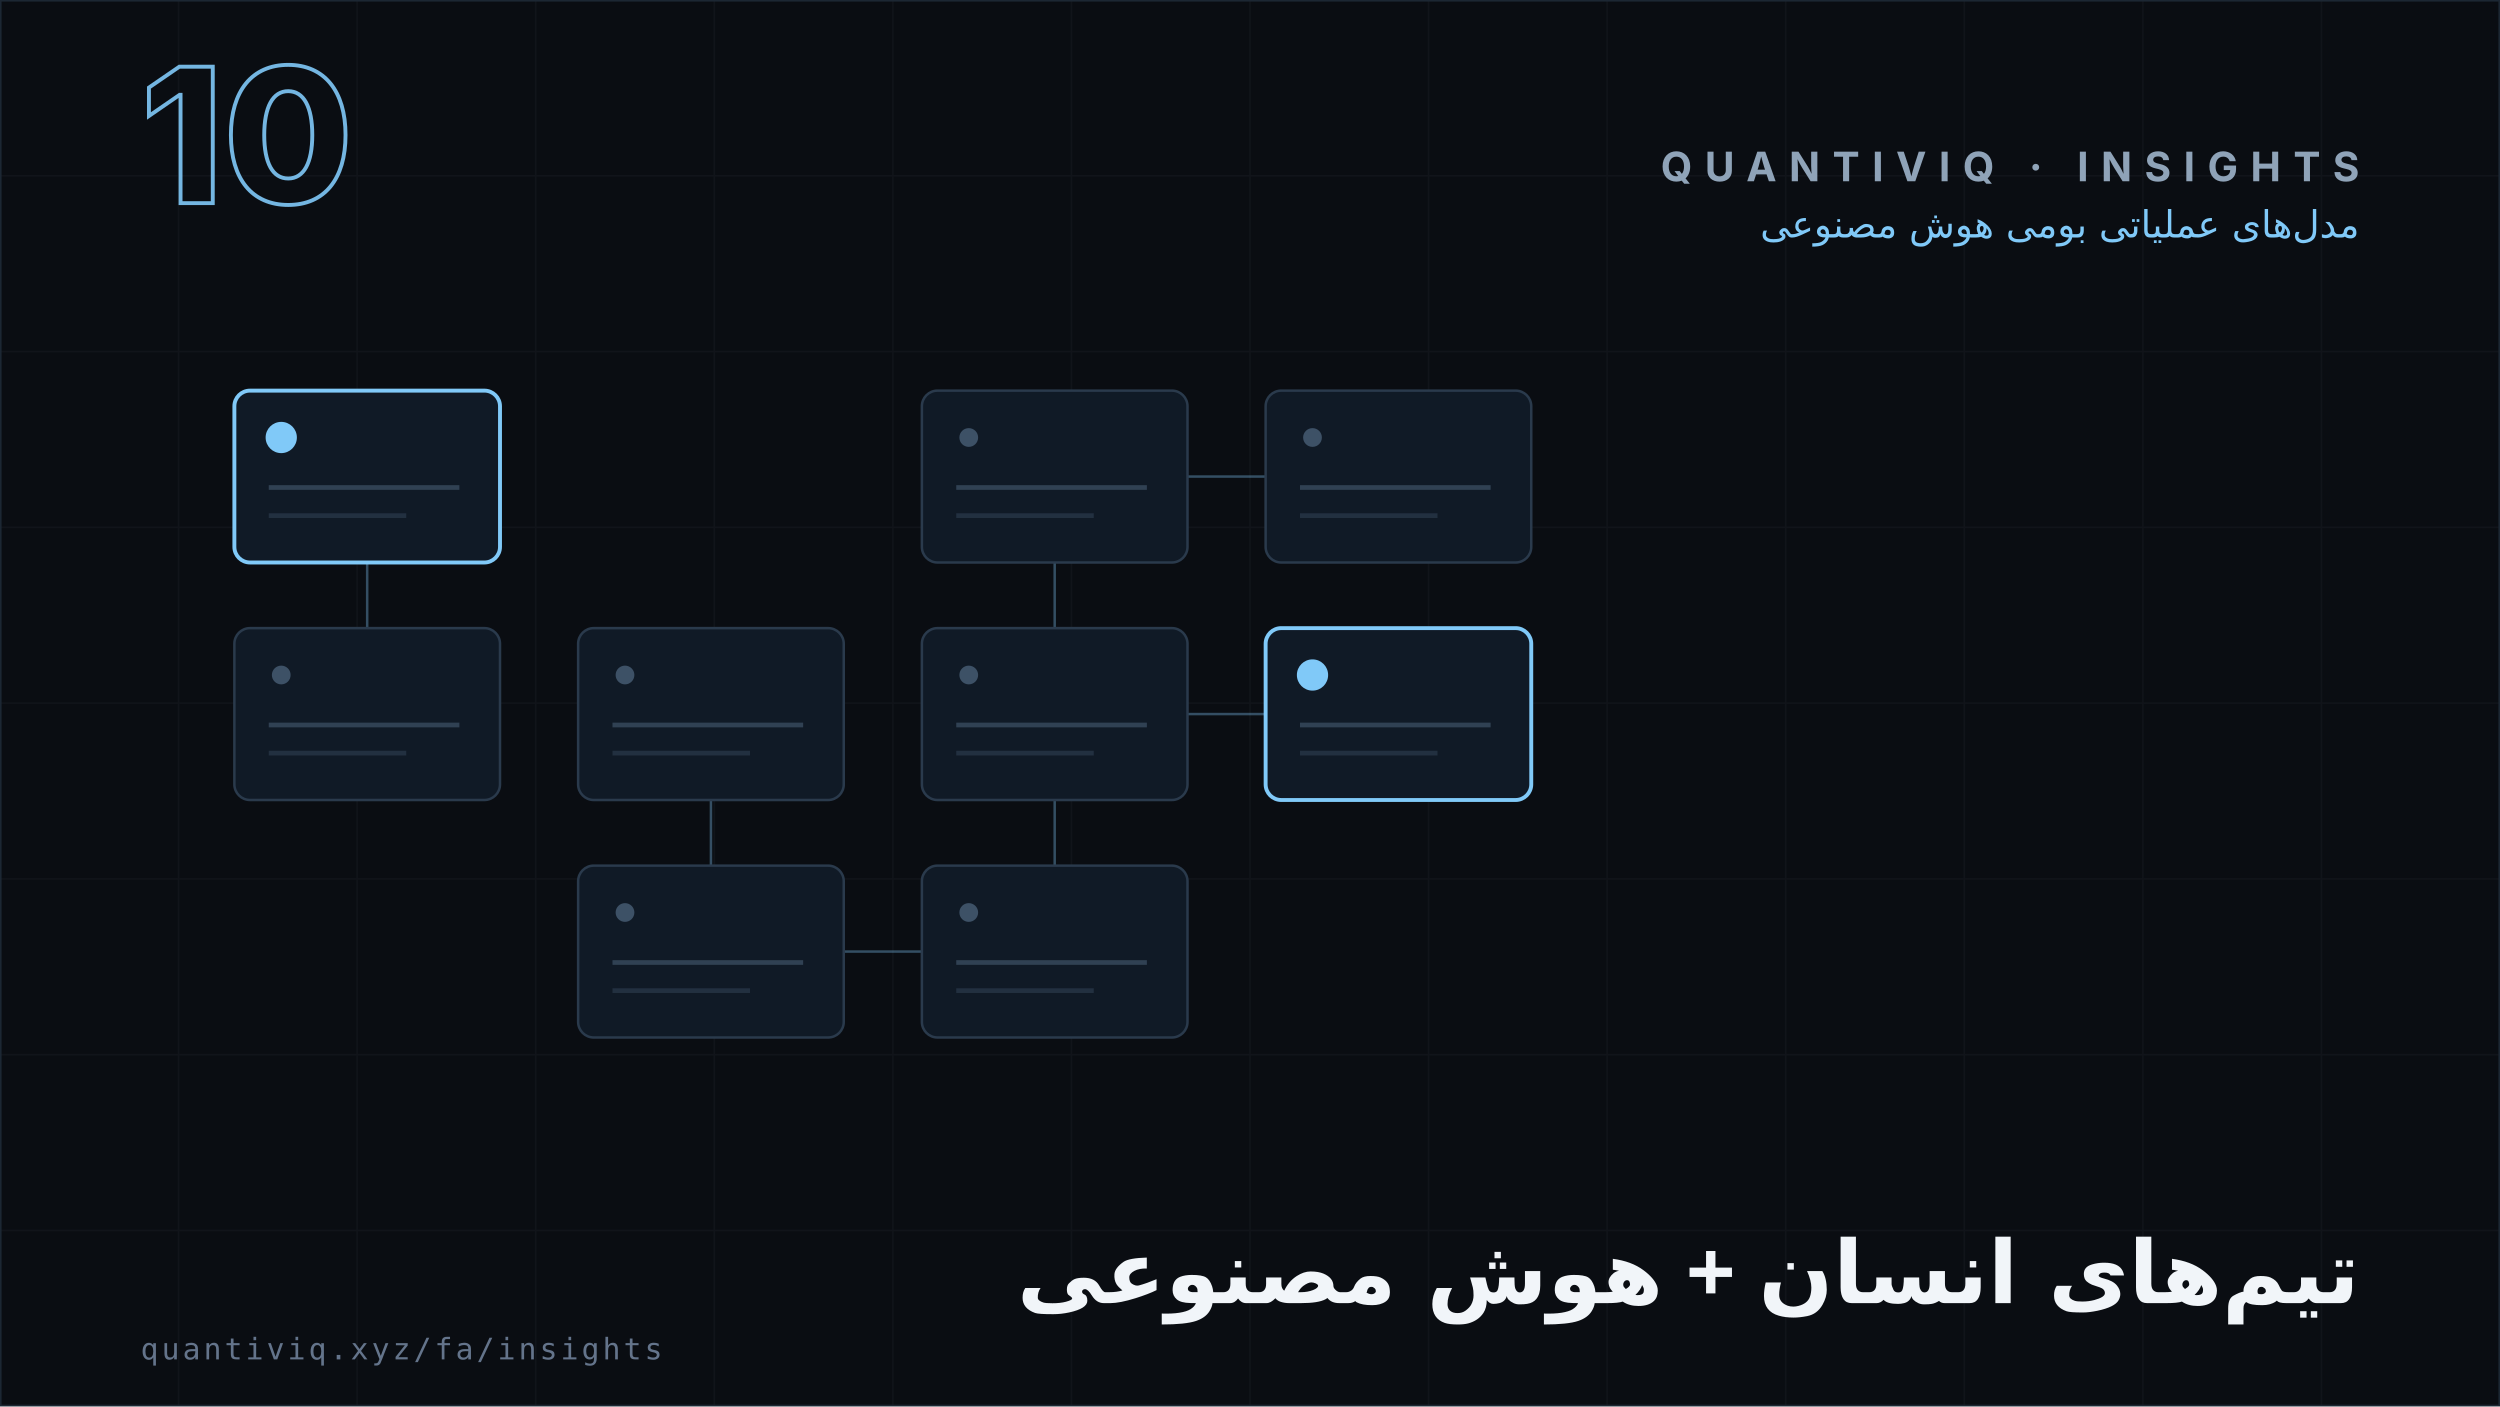
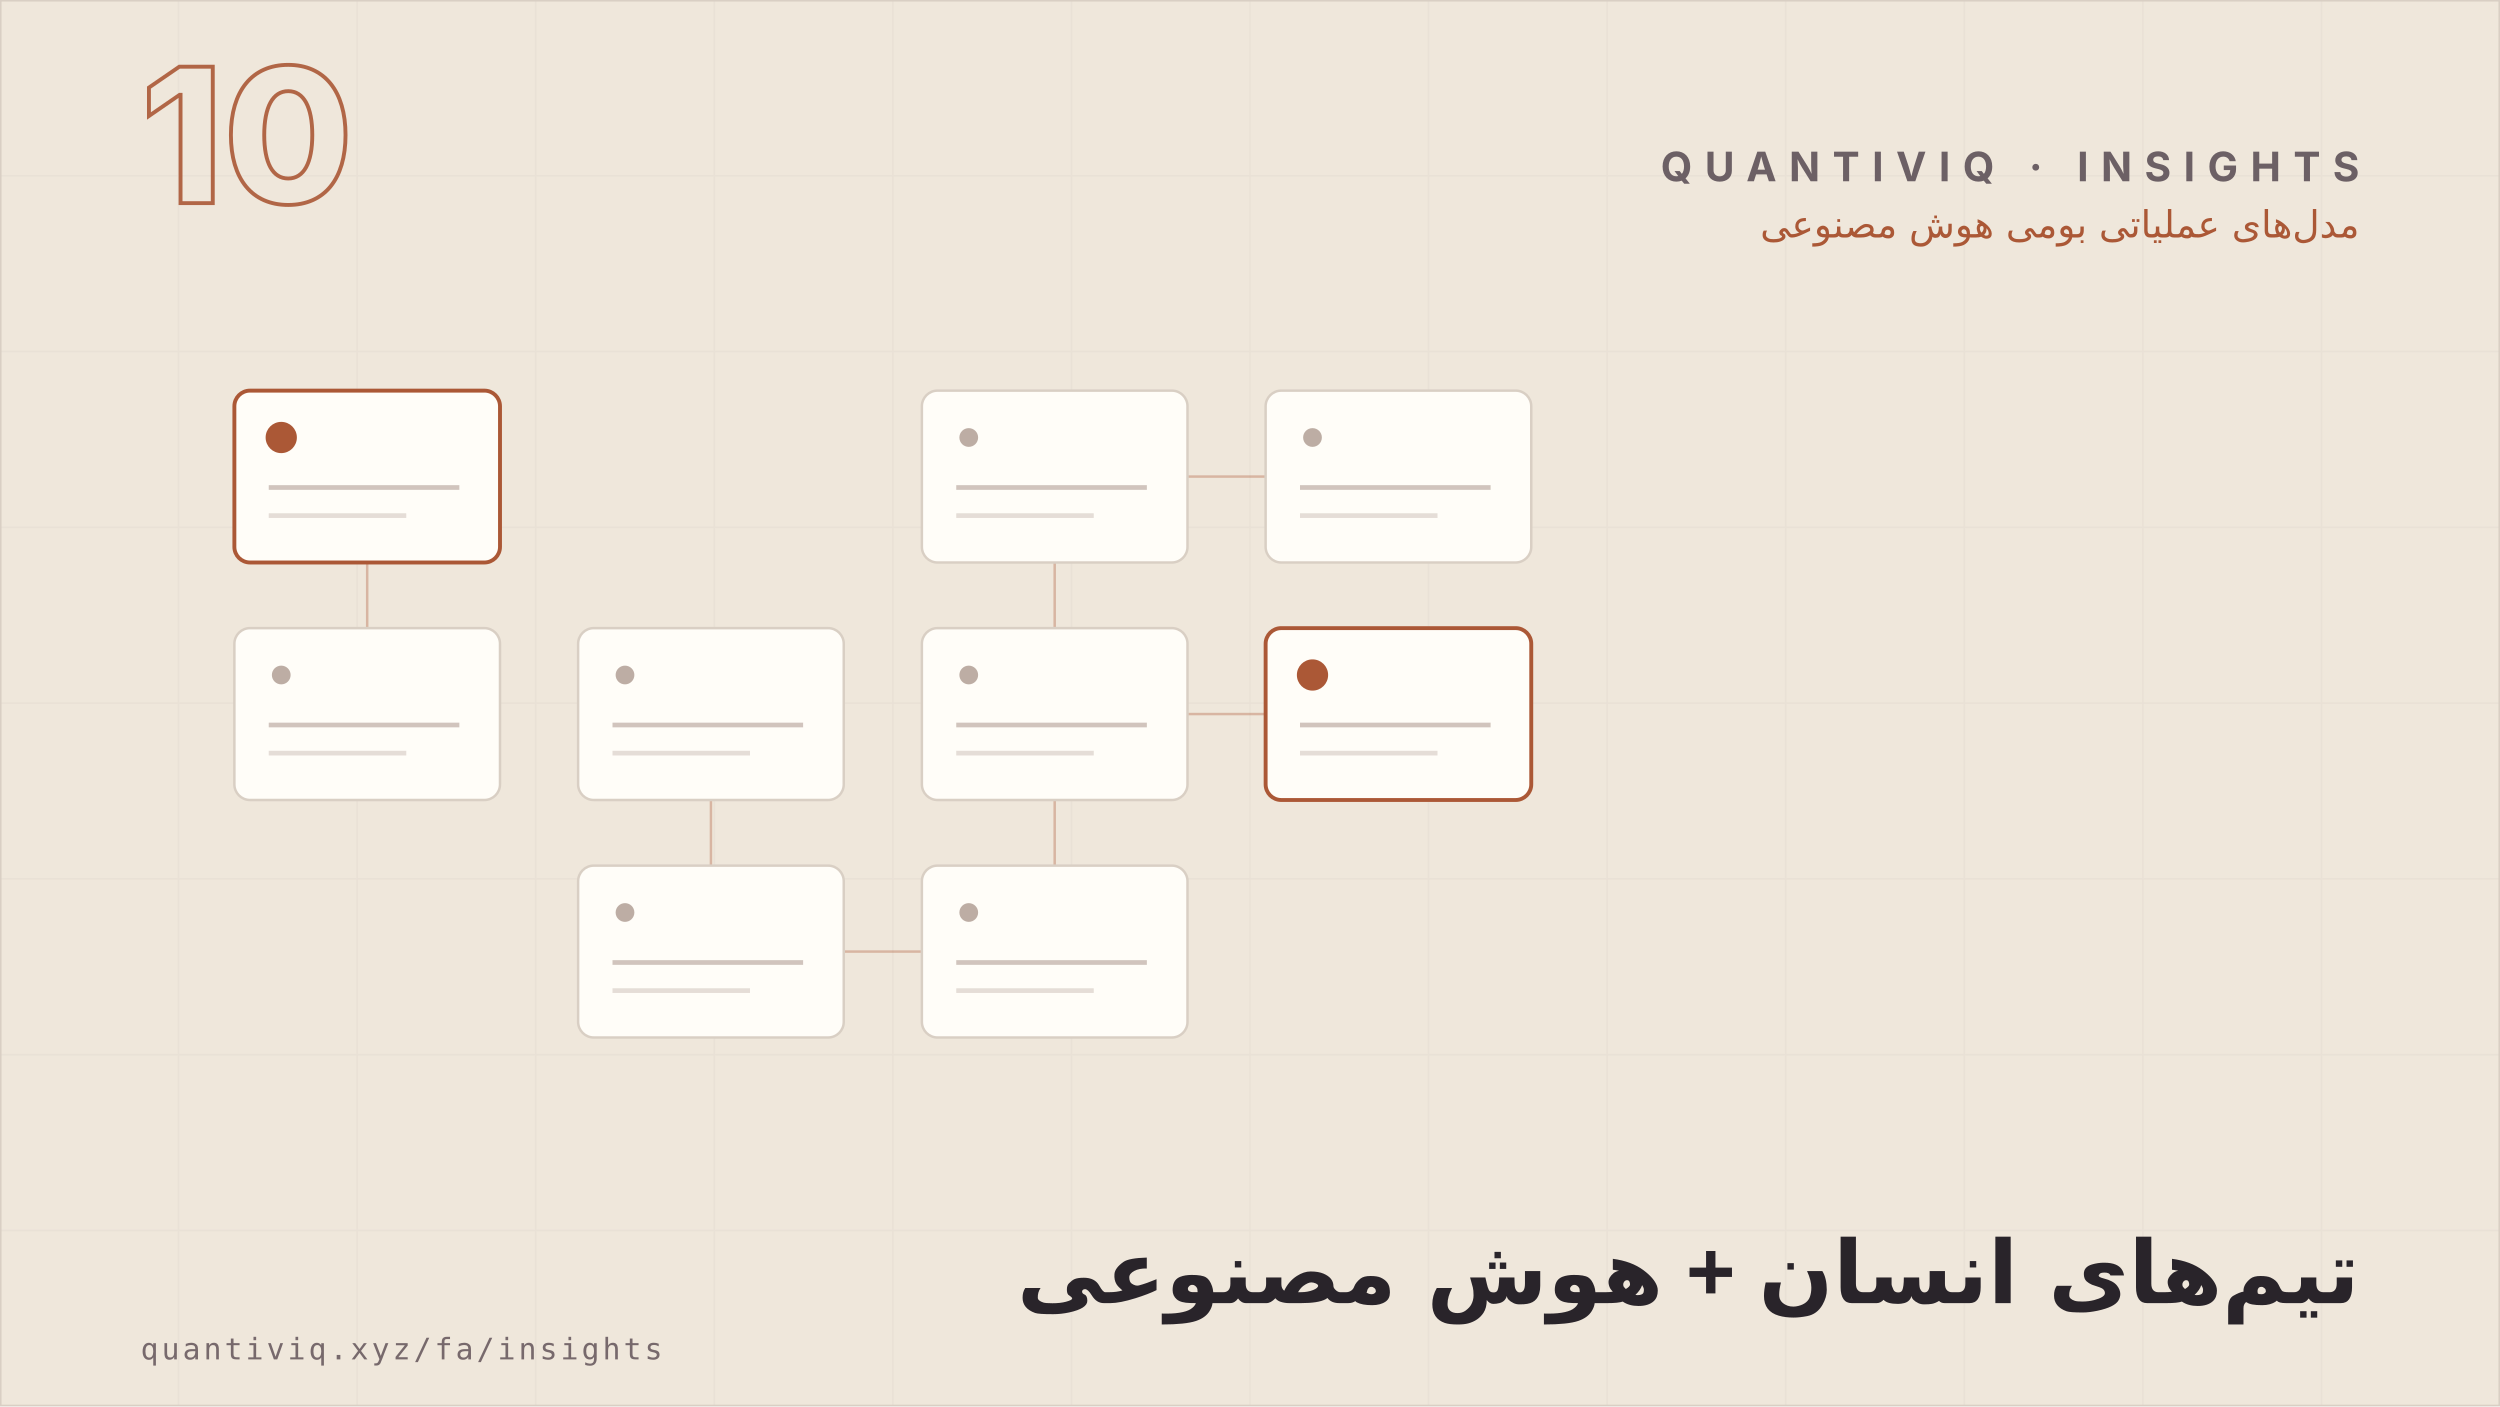
<svg xmlns="http://www.w3.org/2000/svg" width="1600" height="900" viewBox="0 0 1600 900" role="img" aria-label="کوآنتی‌ویک اینسایتس، مقالهٔ 10: تیم‌های انسان + هوش مصنوعی">
  <defs>
    <marker id="arw" viewBox="0 0 10 10" refX="9" refY="5" markerWidth="7" markerHeight="7" orient="auto-start-reverse">
-       <path d="M0,0 L10,5 L0,10 z" fill="#80c9f8" />
+       <path d="M0,0 L10,5 L0,10 z" fill="#ab5836" />
    </marker>
  </defs>
-   <rect width="1600" height="900" fill="#0a0d12" />
-   <g opacity="0.05" stroke="#8fa3b8" stroke-width="1">
+   <rect width="1600" height="900" fill="#efe7db" />
+   <g opacity="0.05" stroke="#6c6065" stroke-width="1">
    <line x1="0" y1="0" x2="0" y2="900" />
    <line x1="114.286" y1="0" x2="114.286" y2="900" />
    <line x1="228.571" y1="0" x2="228.571" y2="900" />
    <line x1="342.857" y1="0" x2="342.857" y2="900" />
    <line x1="457.143" y1="0" x2="457.143" y2="900" />
    <line x1="571.429" y1="0" x2="571.429" y2="900" />
    <line x1="685.714" y1="0" x2="685.714" y2="900" />
    <line x1="800" y1="0" x2="800" y2="900" />
    <line x1="914.286" y1="0" x2="914.286" y2="900" />
    <line x1="1028.571" y1="0" x2="1028.571" y2="900" />
    <line x1="1142.857" y1="0" x2="1142.857" y2="900" />
    <line x1="1257.143" y1="0" x2="1257.143" y2="900" />
    <line x1="1371.429" y1="0" x2="1371.429" y2="900" />
    <line x1="1485.714" y1="0" x2="1485.714" y2="900" />
    <line x1="1600" y1="0" x2="1600" y2="900" />
    <line x1="0" y1="0" x2="1600" y2="0" />
    <line x1="0" y1="112.5" x2="1600" y2="112.5" />
    <line x1="0" y1="225" x2="1600" y2="225" />
    <line x1="0" y1="337.5" x2="1600" y2="337.5" />
    <line x1="0" y1="450" x2="1600" y2="450" />
    <line x1="0" y1="562.5" x2="1600" y2="562.5" />
    <line x1="0" y1="675" x2="1600" y2="675" />
    <line x1="0" y1="787.5" x2="1600" y2="787.5" />
    <line x1="0" y1="900" x2="1600" y2="900" />
  </g>
-   <text x="1510" y="116" text-anchor="end" font-family="Inter, system-ui, sans-serif" font-size="26" font-weight="700" letter-spacing="8" fill="#8fa3b8">QUANTIVIQ · INSIGHTS</text>
-   <text x="1510" y="152" text-anchor="end" font-family="Estedad, Vazirmatn, Tahoma, system-ui, sans-serif" font-size="24" fill="#80c9f8">مدل‌های عملیاتی بومی هوش مصنوعی</text>
-   <text x="90" y="130" text-anchor="start" font-family="Inter, system-ui, sans-serif" font-size="120" font-weight="800" fill="none" stroke="#80c9f8" stroke-width="2.5" opacity="0.9">10</text>
-   <text x="1510" y="834" text-anchor="end" font-family="Estedad, Vazirmatn, Tahoma, system-ui, sans-serif" font-size="56" font-weight="700" fill="#f1f5f9">تیم‌های انسان + هوش مصنوعی</text>
-   <text x="90" y="870" font-family="JetBrains Mono, monospace" font-size="19" letter-spacing="2" fill="#64748b">quantiviq.xyz/fa/insights</text>
-   <rect x="0.5" y="0.5" width="1599" height="899" fill="none" stroke="#1c2733" stroke-width="1" />
+   <text x="1510" y="116" text-anchor="end" font-family="Inter, system-ui, sans-serif" font-size="26" font-weight="700" letter-spacing="8" fill="#6c6065">QUANTIVIQ · INSIGHTS</text>
+   <text x="1510" y="152" text-anchor="end" font-family="Estedad, Vazirmatn, Tahoma, system-ui, sans-serif" font-size="24" fill="#ab5836">مدل‌های عملیاتی بومی هوش مصنوعی</text>
+   <text x="90" y="130" text-anchor="start" font-family="Inter, system-ui, sans-serif" font-size="120" font-weight="800" fill="none" stroke="#ab5836" stroke-width="2.5" opacity="0.9">10</text>
+   <text x="1510" y="834" text-anchor="end" font-family="Estedad, Vazirmatn, Tahoma, system-ui, sans-serif" font-size="56" font-weight="700" fill="#29242a">تیم‌های انسان + هوش مصنوعی</text>
+   <text x="90" y="870" font-family="JetBrains Mono, monospace" font-size="19" letter-spacing="2" fill="#77696c">quantiviq.xyz/fa/insights</text>
+   <rect x="0.5" y="0.5" width="1599" height="899" fill="none" stroke="#d9cfc4" stroke-width="1" />
  <g>
-     <line x1="235" y1="305" x2="235" y2="457" stroke="#80c9f8" stroke-width="1.6" opacity="0.35" />
-     <line x1="455" y1="457" x2="455" y2="609" stroke="#80c9f8" stroke-width="1.6" opacity="0.35" />
-     <line x1="455" y1="609" x2="675" y2="609" stroke="#80c9f8" stroke-width="1.6" opacity="0.35" />
-     <line x1="675" y1="305" x2="675" y2="457" stroke="#80c9f8" stroke-width="1.6" opacity="0.35" />
-     <line x1="675" y1="305" x2="895" y2="305" stroke="#80c9f8" stroke-width="1.6" opacity="0.35" />
-     <line x1="675" y1="457" x2="675" y2="609" stroke="#80c9f8" stroke-width="1.6" opacity="0.35" />
-     <line x1="675" y1="457" x2="895" y2="457" stroke="#80c9f8" stroke-width="1.6" opacity="0.35" />
-     <rect x="150" y="250" width="170" height="110" rx="10" fill="#101a26" stroke="#80c9f8" stroke-width="2.5" />
-     <circle cx="180" cy="280" r="10" fill="#80c9f8" />
-     <line x1="172" y1="312" x2="294" y2="312" stroke="#3d5166" stroke-width="3" opacity="0.7" />
-     <line x1="172" y1="330" x2="260" y2="330" stroke="#3d5166" stroke-width="3" opacity="0.4" />
-     <rect x="150" y="402" width="170" height="110" rx="10" fill="#101a26" stroke="#2a3a4c" stroke-width="1.6" />
-     <circle cx="180" cy="432" r="6" fill="#3d5166" />
-     <line x1="172" y1="464" x2="294" y2="464" stroke="#3d5166" stroke-width="3" opacity="0.7" />
-     <line x1="172" y1="482" x2="260" y2="482" stroke="#3d5166" stroke-width="3" opacity="0.4" />
-     <rect x="370" y="402" width="170" height="110" rx="10" fill="#101a26" stroke="#2a3a4c" stroke-width="1.6" />
-     <circle cx="400" cy="432" r="6" fill="#3d5166" />
-     <line x1="392" y1="464" x2="514" y2="464" stroke="#3d5166" stroke-width="3" opacity="0.7" />
-     <line x1="392" y1="482" x2="480" y2="482" stroke="#3d5166" stroke-width="3" opacity="0.4" />
-     <rect x="370" y="554" width="170" height="110" rx="10" fill="#101a26" stroke="#2a3a4c" stroke-width="1.6" />
-     <circle cx="400" cy="584" r="6" fill="#3d5166" />
-     <line x1="392" y1="616" x2="514" y2="616" stroke="#3d5166" stroke-width="3" opacity="0.7" />
-     <line x1="392" y1="634" x2="480" y2="634" stroke="#3d5166" stroke-width="3" opacity="0.4" />
-     <rect x="590" y="250" width="170" height="110" rx="10" fill="#101a26" stroke="#2a3a4c" stroke-width="1.6" />
-     <circle cx="620" cy="280" r="6" fill="#3d5166" />
-     <line x1="612" y1="312" x2="734" y2="312" stroke="#3d5166" stroke-width="3" opacity="0.7" />
-     <line x1="612" y1="330" x2="700" y2="330" stroke="#3d5166" stroke-width="3" opacity="0.4" />
-     <rect x="590" y="402" width="170" height="110" rx="10" fill="#101a26" stroke="#2a3a4c" stroke-width="1.6" />
-     <circle cx="620" cy="432" r="6" fill="#3d5166" />
-     <line x1="612" y1="464" x2="734" y2="464" stroke="#3d5166" stroke-width="3" opacity="0.7" />
-     <line x1="612" y1="482" x2="700" y2="482" stroke="#3d5166" stroke-width="3" opacity="0.4" />
-     <rect x="590" y="554" width="170" height="110" rx="10" fill="#101a26" stroke="#2a3a4c" stroke-width="1.6" />
-     <circle cx="620" cy="584" r="6" fill="#3d5166" />
-     <line x1="612" y1="616" x2="734" y2="616" stroke="#3d5166" stroke-width="3" opacity="0.7" />
-     <line x1="612" y1="634" x2="700" y2="634" stroke="#3d5166" stroke-width="3" opacity="0.4" />
-     <rect x="810" y="250" width="170" height="110" rx="10" fill="#101a26" stroke="#2a3a4c" stroke-width="1.6" />
-     <circle cx="840" cy="280" r="6" fill="#3d5166" />
-     <line x1="832" y1="312" x2="954" y2="312" stroke="#3d5166" stroke-width="3" opacity="0.7" />
-     <line x1="832" y1="330" x2="920" y2="330" stroke="#3d5166" stroke-width="3" opacity="0.4" />
-     <rect x="810" y="402" width="170" height="110" rx="10" fill="#101a26" stroke="#80c9f8" stroke-width="2.5" />
-     <circle cx="840" cy="432" r="10" fill="#80c9f8" />
-     <line x1="832" y1="464" x2="954" y2="464" stroke="#3d5166" stroke-width="3" opacity="0.7" />
-     <line x1="832" y1="482" x2="920" y2="482" stroke="#3d5166" stroke-width="3" opacity="0.4" />
+     <line x1="235" y1="305" x2="235" y2="457" stroke="#ab5836" stroke-width="1.6" opacity="0.35" />
+     <line x1="455" y1="457" x2="455" y2="609" stroke="#ab5836" stroke-width="1.6" opacity="0.35" />
+     <line x1="455" y1="609" x2="675" y2="609" stroke="#ab5836" stroke-width="1.6" opacity="0.35" />
+     <line x1="675" y1="305" x2="675" y2="457" stroke="#ab5836" stroke-width="1.6" opacity="0.35" />
+     <line x1="675" y1="305" x2="895" y2="305" stroke="#ab5836" stroke-width="1.6" opacity="0.35" />
+     <line x1="675" y1="457" x2="675" y2="609" stroke="#ab5836" stroke-width="1.6" opacity="0.35" />
+     <line x1="675" y1="457" x2="895" y2="457" stroke="#ab5836" stroke-width="1.6" opacity="0.35" />
+     <rect x="150" y="250" width="170" height="110" rx="10" fill="#fffdf8" stroke="#ab5836" stroke-width="2.5" />
+     <circle cx="180" cy="280" r="10" fill="#ab5836" />
+     <line x1="172" y1="312" x2="294" y2="312" stroke="#bdada4" stroke-width="3" opacity="0.7" />
+     <line x1="172" y1="330" x2="260" y2="330" stroke="#bdada4" stroke-width="3" opacity="0.4" />
+     <rect x="150" y="402" width="170" height="110" rx="10" fill="#fffdf8" stroke="#d9cfc4" stroke-width="1.6" />
+     <circle cx="180" cy="432" r="6" fill="#bdada4" />
+     <line x1="172" y1="464" x2="294" y2="464" stroke="#bdada4" stroke-width="3" opacity="0.7" />
+     <line x1="172" y1="482" x2="260" y2="482" stroke="#bdada4" stroke-width="3" opacity="0.4" />
+     <rect x="370" y="402" width="170" height="110" rx="10" fill="#fffdf8" stroke="#d9cfc4" stroke-width="1.6" />
+     <circle cx="400" cy="432" r="6" fill="#bdada4" />
+     <line x1="392" y1="464" x2="514" y2="464" stroke="#bdada4" stroke-width="3" opacity="0.7" />
+     <line x1="392" y1="482" x2="480" y2="482" stroke="#bdada4" stroke-width="3" opacity="0.4" />
+     <rect x="370" y="554" width="170" height="110" rx="10" fill="#fffdf8" stroke="#d9cfc4" stroke-width="1.6" />
+     <circle cx="400" cy="584" r="6" fill="#bdada4" />
+     <line x1="392" y1="616" x2="514" y2="616" stroke="#bdada4" stroke-width="3" opacity="0.7" />
+     <line x1="392" y1="634" x2="480" y2="634" stroke="#bdada4" stroke-width="3" opacity="0.4" />
+     <rect x="590" y="250" width="170" height="110" rx="10" fill="#fffdf8" stroke="#d9cfc4" stroke-width="1.6" />
+     <circle cx="620" cy="280" r="6" fill="#bdada4" />
+     <line x1="612" y1="312" x2="734" y2="312" stroke="#bdada4" stroke-width="3" opacity="0.7" />
+     <line x1="612" y1="330" x2="700" y2="330" stroke="#bdada4" stroke-width="3" opacity="0.4" />
+     <rect x="590" y="402" width="170" height="110" rx="10" fill="#fffdf8" stroke="#d9cfc4" stroke-width="1.6" />
+     <circle cx="620" cy="432" r="6" fill="#bdada4" />
+     <line x1="612" y1="464" x2="734" y2="464" stroke="#bdada4" stroke-width="3" opacity="0.7" />
+     <line x1="612" y1="482" x2="700" y2="482" stroke="#bdada4" stroke-width="3" opacity="0.4" />
+     <rect x="590" y="554" width="170" height="110" rx="10" fill="#fffdf8" stroke="#d9cfc4" stroke-width="1.6" />
+     <circle cx="620" cy="584" r="6" fill="#bdada4" />
+     <line x1="612" y1="616" x2="734" y2="616" stroke="#bdada4" stroke-width="3" opacity="0.7" />
+     <line x1="612" y1="634" x2="700" y2="634" stroke="#bdada4" stroke-width="3" opacity="0.4" />
+     <rect x="810" y="250" width="170" height="110" rx="10" fill="#fffdf8" stroke="#d9cfc4" stroke-width="1.6" />
+     <circle cx="840" cy="280" r="6" fill="#bdada4" />
+     <line x1="832" y1="312" x2="954" y2="312" stroke="#bdada4" stroke-width="3" opacity="0.7" />
+     <line x1="832" y1="330" x2="920" y2="330" stroke="#bdada4" stroke-width="3" opacity="0.4" />
+     <rect x="810" y="402" width="170" height="110" rx="10" fill="#fffdf8" stroke="#ab5836" stroke-width="2.5" />
+     <circle cx="840" cy="432" r="10" fill="#ab5836" />
+     <line x1="832" y1="464" x2="954" y2="464" stroke="#bdada4" stroke-width="3" opacity="0.7" />
+     <line x1="832" y1="482" x2="920" y2="482" stroke="#bdada4" stroke-width="3" opacity="0.4" />
  </g>
</svg>
